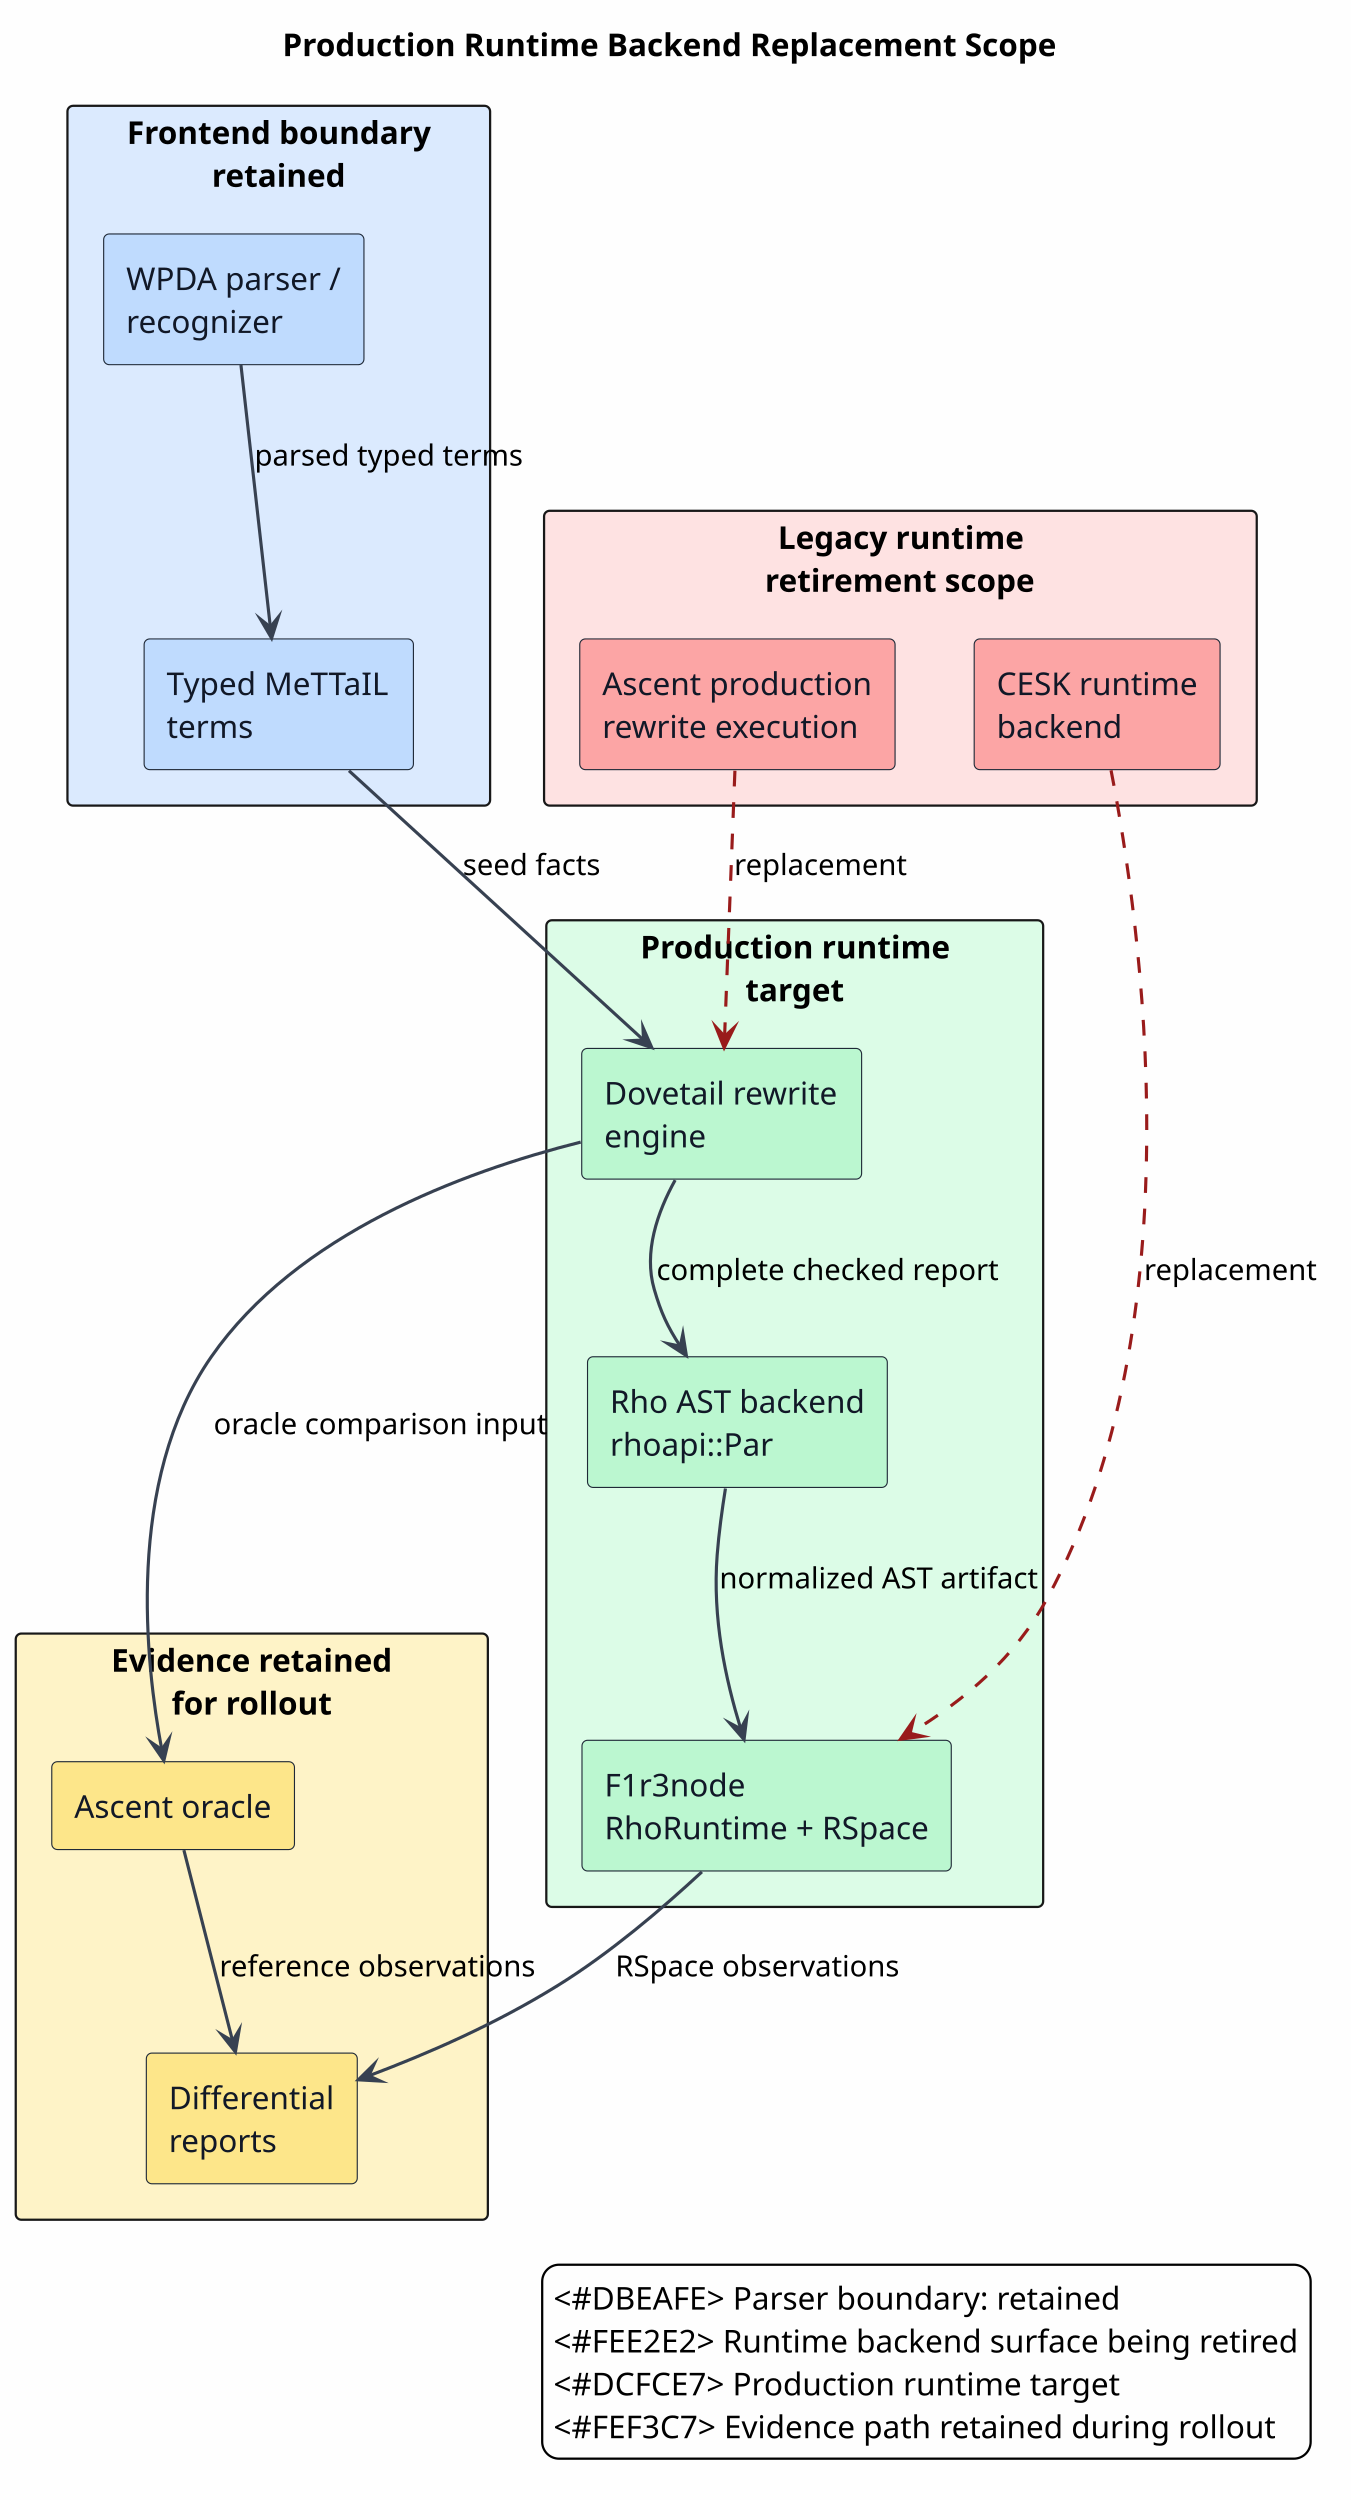
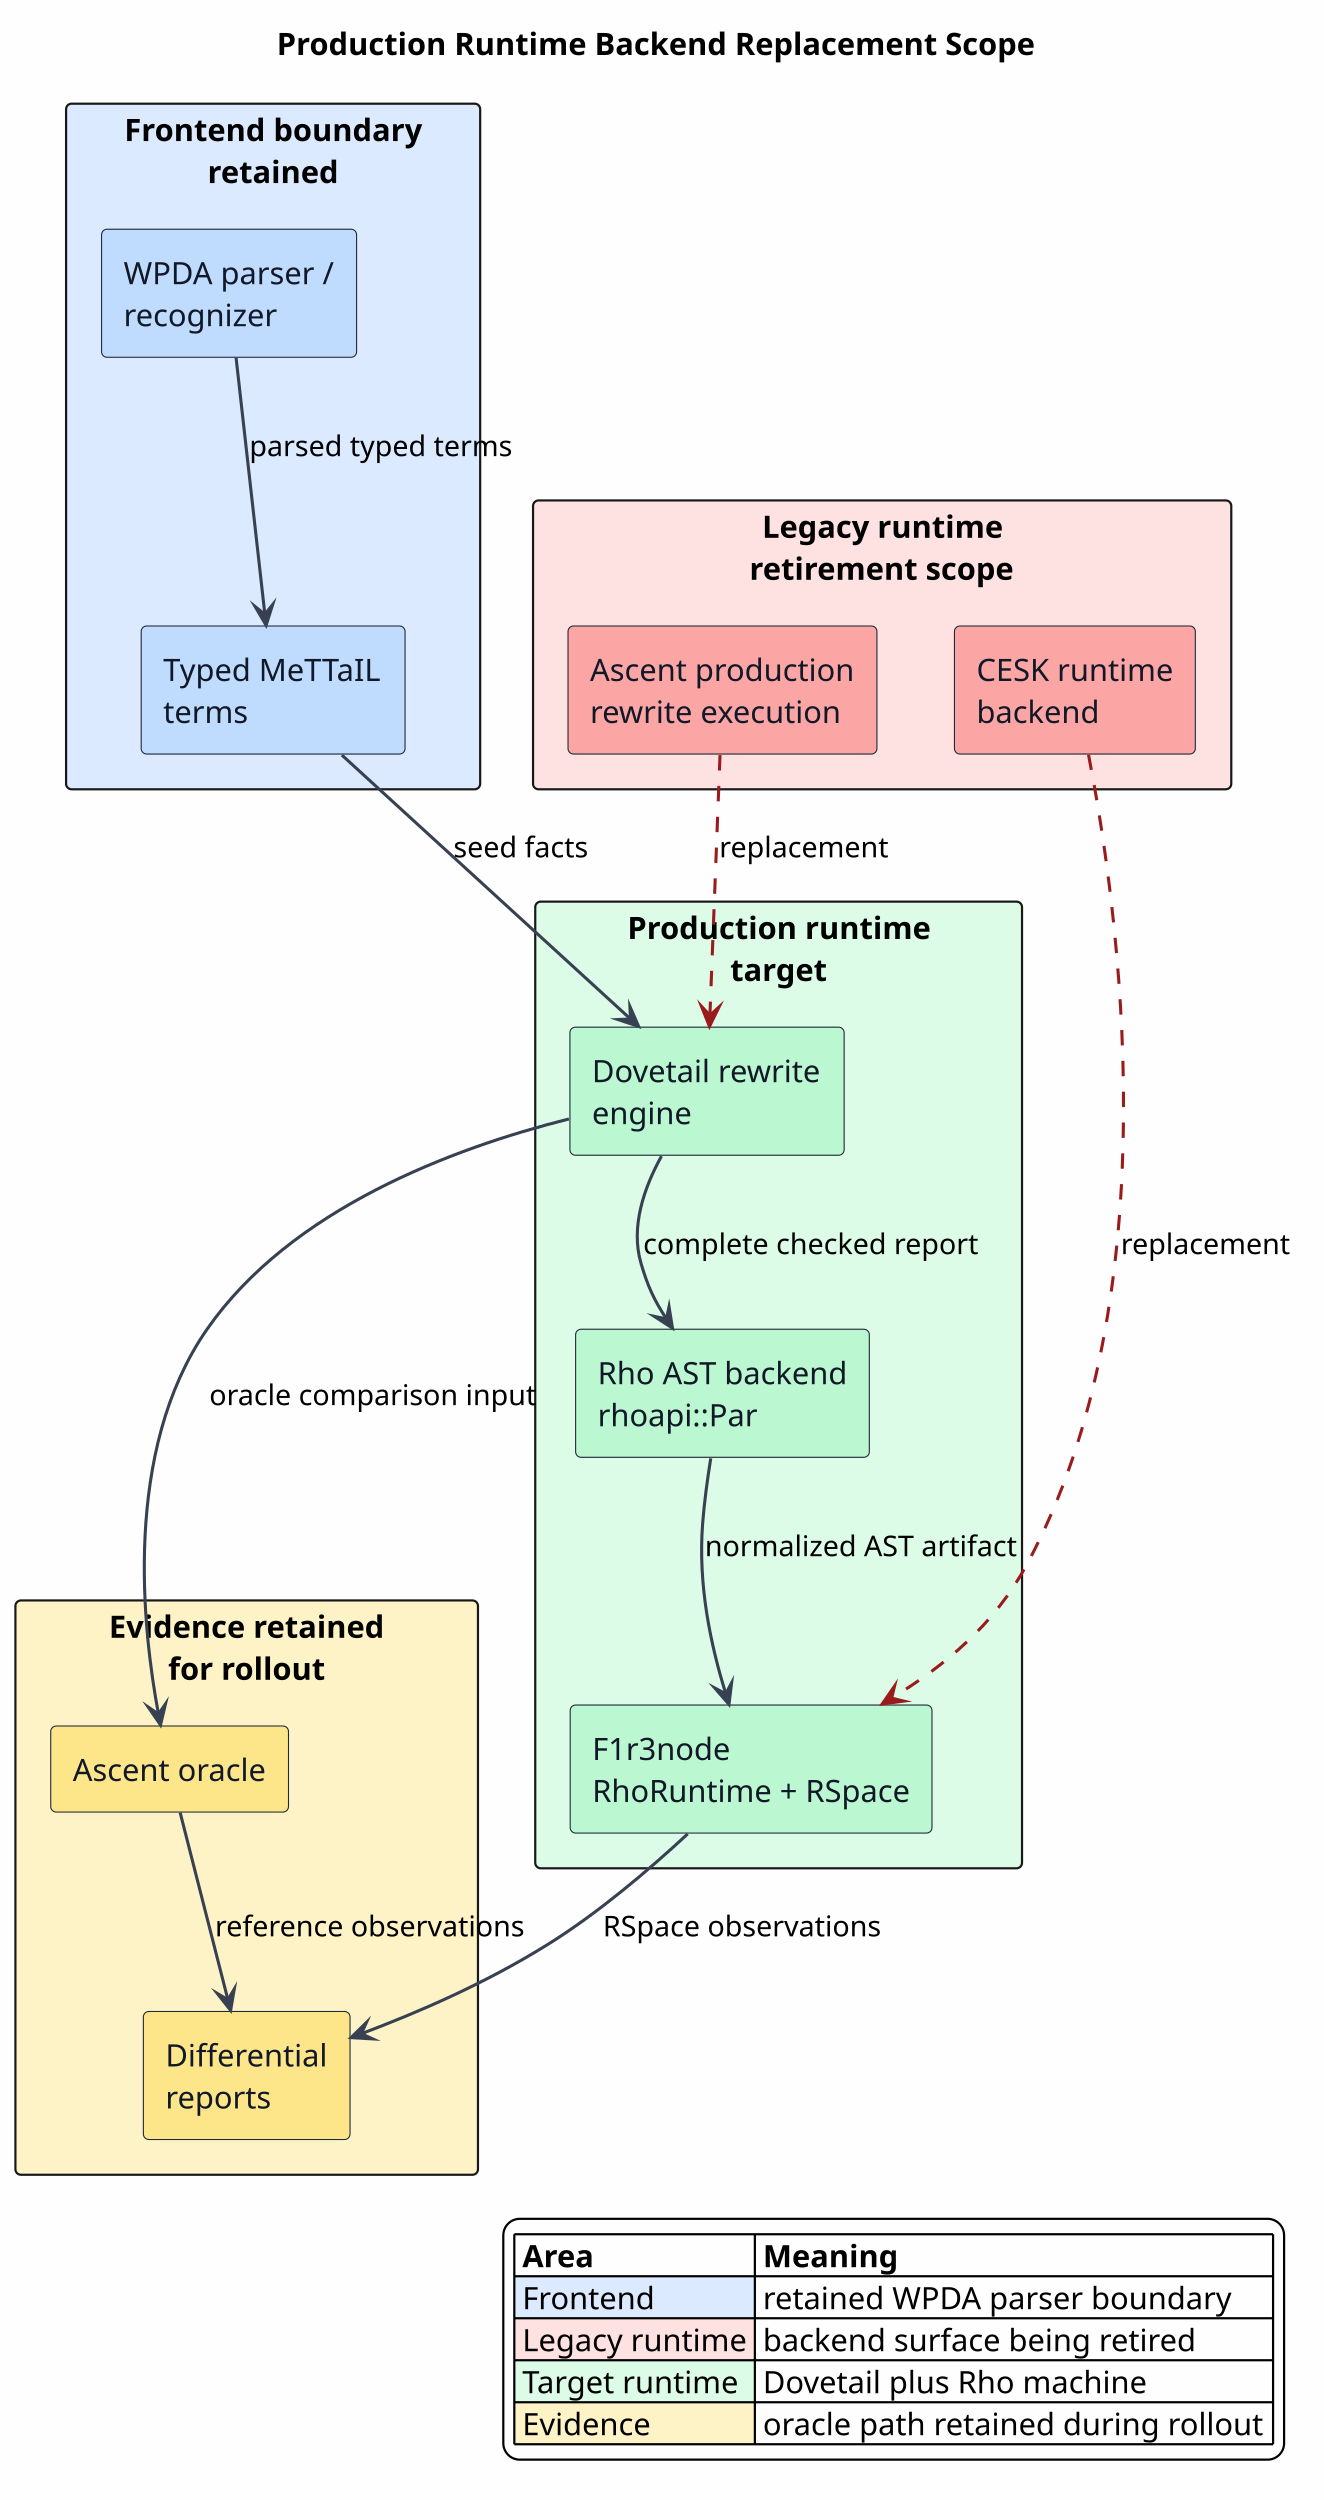
- <svg xmlns="http://www.w3.org/2000/svg" contentStyleType="text/css" data-diagram-type="DESCRIPTION" height="1112px" preserveAspectRatio="none" style="width:601px;height:1112px;background:#FEFEFE;" version="1.1" viewBox="0 0 601 1112" width="601px" zoomAndPan="magnify">
+ <svg xmlns="http://www.w3.org/2000/svg" contentStyleType="text/css" data-diagram-type="DESCRIPTION" height="1135px" preserveAspectRatio="none" style="width:601px;height:1135px;background:#FEFEFE;" version="1.1" viewBox="0 0 601 1135" width="601px" zoomAndPan="magnify">
  <defs />
  <g>
-     <rect fill="#FEFEFE" height="1112" style="stroke:none;stroke-width:1;" width="601" x="0" y="0" />
+     <rect fill="#FEFEFE" height="1135" style="stroke:none;stroke-width:1;" width="601" x="0" y="0" />
    <g class="title" data-source-line="1">
      <text fill="#000000" font-family="sans-serif" font-size="14" font-weight="700" lengthAdjust="spacing" textLength="343.713" x="125.633" y="24.966">Production Runtime Backend Replacement Scope</text>
    </g>
    <g class="cluster" data-qualified-name="Frontend" data-source-line="13" id="ent0001">
      <rect fill="#DBEAFE" height="311.27" rx="2.5" ry="2.5" style="stroke:#181818;stroke-width:1;" width="188" x="30" y="47.068" />
      <text fill="#000000" font-family="sans-serif" font-size="14" font-weight="700" lengthAdjust="spacing" textLength="135.1" x="56.45" y="64.034">Frontend boundary</text>
      <text fill="#000000" font-family="sans-serif" font-size="14" font-weight="700" lengthAdjust="spacing" textLength="59.57" x="94.215" y="83.102">retained</text>
    </g>
    <g class="cluster" data-qualified-name="Legacy" data-source-line="18" id="ent0004">
      <rect fill="#FEE2E2" height="131.14" rx="2.5" ry="2.5" style="stroke:#181818;stroke-width:1;" width="317" x="242" y="227.198" />
      <text fill="#000000" font-family="sans-serif" font-size="14" font-weight="700" lengthAdjust="spacing" textLength="109.004" x="345.998" y="244.164">Legacy runtime</text>
      <text fill="#000000" font-family="sans-serif" font-size="14" font-weight="700" lengthAdjust="spacing" textLength="120.525" x="340.237" y="263.232">retirement scope</text>
    </g>
    <g class="cluster" data-qualified-name="Target" data-source-line="23" id="ent0007">
      <rect fill="#DCFCE7" height="438.87" rx="2.5" ry="2.5" style="stroke:#181818;stroke-width:1;" width="221" x="243" y="409.338" />
      <text fill="#000000" font-family="sans-serif" font-size="14" font-weight="700" lengthAdjust="spacing" textLength="137.353" x="284.823" y="426.304">Production runtime</text>
      <text fill="#000000" font-family="sans-serif" font-size="14" font-weight="700" lengthAdjust="spacing" textLength="44.002" x="331.499" y="445.372">target</text>
    </g>
    <g class="cluster" data-qualified-name="Evidence" data-source-line="29" id="ent0011">
      <rect fill="#FEF3C7" height="260.74" rx="2.5" ry="2.5" style="stroke:#181818;stroke-width:1;" width="210" x="7" y="726.608" />
      <text fill="#000000" font-family="sans-serif" font-size="14" font-weight="700" lengthAdjust="spacing" textLength="125.118" x="49.441" y="743.574">Evidence retained</text>
      <text fill="#000000" font-family="sans-serif" font-size="14" font-weight="700" lengthAdjust="spacing" textLength="71.344" x="76.328" y="762.642">for rollout</text>
    </g>
    <g class="entity" data-qualified-name="Frontend.WPDA" data-source-line="14" id="ent0002">
      <rect fill="#BFDBFE" height="58.136" rx="2.5" ry="2.5" style="stroke:#1F2937;stroke-width:0.5;" width="115.774" x="46.11" y="104.068" />
      <text fill="#111827" font-family="sans-serif" font-size="14" lengthAdjust="spacing" textLength="95.774" x="56.11" y="129.034">WPDA parser /</text>
      <text fill="#111827" font-family="sans-serif" font-size="14" lengthAdjust="spacing" textLength="70" x="56.11" y="148.102">recognizer</text>
    </g>
    <g class="entity" data-qualified-name="Frontend.Terms" data-source-line="15" id="ent0003">
      <rect fill="#BFDBFE" height="58.136" rx="2.5" ry="2.5" style="stroke:#1F2937;stroke-width:0.5;" width="119.778" x="64.11" y="284.198" />
      <text fill="#111827" font-family="sans-serif" font-size="14" lengthAdjust="spacing" textLength="99.778" x="74.11" y="309.164">Typed MeTTaIL</text>
      <text fill="#111827" font-family="sans-serif" font-size="14" lengthAdjust="spacing" textLength="38.528" x="74.11" y="328.232">terms</text>
    </g>
    <g class="entity" data-qualified-name="Legacy.AscentProd" data-source-line="19" id="ent0005">
      <rect fill="#FCA5A5" height="58.136" rx="2.5" ry="2.5" style="stroke:#1F2937;stroke-width:0.5;" width="140.245" x="257.88" y="284.198" />
      <text fill="#111827" font-family="sans-serif" font-size="14" lengthAdjust="spacing" textLength="120.246" x="267.88" y="309.164">Ascent production</text>
      <text fill="#111827" font-family="sans-serif" font-size="14" lengthAdjust="spacing" textLength="115.023" x="267.88" y="328.232">rewrite execution</text>
    </g>
    <g class="entity" data-qualified-name="Legacy.CESK" data-source-line="20" id="ent0006">
      <rect fill="#FCA5A5" height="58.136" rx="2.5" ry="2.5" style="stroke:#1F2937;stroke-width:0.5;" width="109.362" x="433.32" y="284.198" />
      <text fill="#111827" font-family="sans-serif" font-size="14" lengthAdjust="spacing" textLength="89.362" x="443.32" y="309.164">CESK runtime</text>
      <text fill="#111827" font-family="sans-serif" font-size="14" lengthAdjust="spacing" textLength="55.818" x="443.32" y="328.232">backend</text>
    </g>
    <g class="entity" data-qualified-name="Target.Dovetail" data-source-line="24" id="ent0008">
      <rect fill="#BBF7D0" height="58.136" rx="2.5" ry="2.5" style="stroke:#1F2937;stroke-width:0.5;" width="124.496" x="258.75" y="466.338" />
      <text fill="#111827" font-family="sans-serif" font-size="14" lengthAdjust="spacing" textLength="104.496" x="268.75" y="491.304">Dovetail rewrite</text>
      <text fill="#111827" font-family="sans-serif" font-size="14" lengthAdjust="spacing" textLength="45.318" x="268.75" y="510.372">engine</text>
    </g>
    <g class="entity" data-qualified-name="Target.RhoAst" data-source-line="25" id="ent0009">
      <rect fill="#BBF7D0" height="58.136" rx="2.5" ry="2.5" style="stroke:#1F2937;stroke-width:0.5;" width="133.344" x="261.33" y="603.478" />
      <text fill="#111827" font-family="sans-serif" font-size="14" lengthAdjust="spacing" textLength="113.344" x="271.33" y="628.444">Rho AST backend</text>
      <text fill="#111827" font-family="sans-serif" font-size="14" lengthAdjust="spacing" textLength="72.59" x="271.33" y="647.512">rhoapi::Par</text>
    </g>
    <g class="entity" data-qualified-name="Target.RhoRuntime" data-source-line="26" id="ent0010">
      <rect fill="#BBF7D0" height="58.136" rx="2.5" ry="2.5" style="stroke:#1F2937;stroke-width:0.5;" width="164.255" x="258.87" y="774.078" />
      <text fill="#111827" font-family="sans-serif" font-size="14" lengthAdjust="spacing" textLength="62.692" x="268.87" y="799.044">F1r3node</text>
      <text fill="#111827" font-family="sans-serif" font-size="14" lengthAdjust="spacing" textLength="144.255" x="268.87" y="818.112">RhoRuntime + RSpace</text>
    </g>
    <g class="entity" data-qualified-name="Evidence.AscentOracle" data-source-line="30" id="ent0012">
      <rect fill="#FDE68A" height="39.068" rx="2.5" ry="2.5" style="stroke:#1F2937;stroke-width:0.5;" width="107.948" x="23.03" y="783.608" />
      <text fill="#111827" font-family="sans-serif" font-size="14" lengthAdjust="spacing" textLength="87.948" x="33.03" y="808.574">Ascent oracle</text>
    </g>
    <g class="entity" data-qualified-name="Evidence.Diff" data-source-line="31" id="ent0013">
      <rect fill="#FDE68A" height="58.136" rx="2.5" ry="2.5" style="stroke:#1F2937;stroke-width:0.5;" width="93.822" x="65.09" y="913.208" />
      <text fill="#111827" font-family="sans-serif" font-size="14" lengthAdjust="spacing" textLength="73.822" x="75.09" y="938.174">Differential</text>
      <text fill="#111827" font-family="sans-serif" font-size="14" lengthAdjust="spacing" textLength="48.3" x="75.09" y="957.242">reports</text>
    </g>
    <g class="link" data-entity-1="ent0002" data-entity-2="ent0003" data-link-type="dependency" data-source-line="34" id="lnk14">
      <path d="M107.17,162.358 C110.9,195.618 116.512,245.589 120.252,278.909" fill="none" id="WPDA-to-Terms" style="stroke:#374151;stroke-width:1.4;" />
      <polygon fill="#374151" points="120.81,283.878,123.781,274.488,120.252,278.909,115.831,275.38,120.81,283.878" style="stroke:#374151;stroke-width:1.4;stroke-linejoin:miter;stroke-miterlimit:10;" />
      <text fill="#000000" font-family="sans-serif" font-size="13" lengthAdjust="spacing" textLength="119.392" x="113.21" y="207.095">parsed typed terms</text>
    </g>
    <g class="link" data-entity-1="ent0003" data-entity-2="ent0008" data-link-type="dependency" data-source-line="35" id="lnk15">
      <path d="M155.22,342.818 C192.1,376.548 249.42,428.954 286.24,462.624" fill="none" id="Terms-to-Dovetail" style="stroke:#374151;stroke-width:1.4;" />
      <polygon fill="#374151" points="289.93,465.998,285.988,456.973,286.24,462.624,280.589,462.876,289.93,465.998" style="stroke:#374151;stroke-width:1.4;stroke-linejoin:miter;stroke-miterlimit:10;" />
      <text fill="#000000" font-family="sans-serif" font-size="13" lengthAdjust="spacing" textLength="61.191" x="205.86" y="389.235">seed facts</text>
    </g>
    <g class="link" data-entity-1="ent0005" data-entity-2="ent0008" data-link-type="dependency" data-source-line="36" id="lnk16">
      <path d="M326.89,342.818 C325.58,376.548 323.604,427.332 322.294,461.002" fill="none" id="AscentProd-to-Dovetail" style="stroke:#991B1B;stroke-width:1.4;stroke-dasharray:7,7;" />
      <polygon fill="#991B1B" points="322.1,465.998,326.447,457.16,322.294,461.002,318.453,456.849,322.1,465.998" style="stroke:#991B1B;stroke-width:1.4;stroke-linejoin:miter;stroke-miterlimit:10;" />
      <text fill="#000000" font-family="sans-serif" font-size="13" lengthAdjust="spacing" textLength="77.129" x="326.54" y="389.235">replacement</text>
    </g>
    <g class="link" data-entity-1="ent0006" data-entity-2="ent0010" data-link-type="dependency" data-source-line="37" id="lnk17">
      <path d="M494.19,342.638 C507.52,410.918 532.63,587.798 466,710.608 C451.44,737.448 429.485,755.868 404.805,770.968" fill="none" id="CESK-to-RhoRuntime" style="stroke:#991B1B;stroke-width:1.4;stroke-dasharray:7,7;" />
      <polygon fill="#991B1B" points="400.54,773.578,410.305,772.293,404.805,770.968,406.13,765.469,400.54,773.578" style="stroke:#991B1B;stroke-width:1.4;stroke-linejoin:miter;stroke-miterlimit:10;" />
      <text fill="#000000" font-family="sans-serif" font-size="13" lengthAdjust="spacing" textLength="77.129" x="508.85" y="569.375">replacement</text>
    </g>
    <g class="link" data-entity-1="ent0008" data-entity-2="ent0009" data-link-type="dependency" data-source-line="38" id="lnk18">
      <path d="M300.31,524.908 C292.36,539.268 286.22,557.068 291,573.478 C294.01,583.808 296.752,589.858 302.572,598.798" fill="none" id="Dovetail-to-RhoAst" style="stroke:#374151;stroke-width:1.4;" />
      <polygon fill="#374151" points="305.3,602.988,303.742,593.263,302.572,598.798,297.038,597.628,305.3,602.988" style="stroke:#374151;stroke-width:1.4;stroke-linejoin:miter;stroke-miterlimit:10;" />
      <text fill="#000000" font-family="sans-serif" font-size="13" lengthAdjust="spacing" textLength="152.464" x="292" y="569.375">complete checked report</text>
    </g>
    <g class="link" data-entity-1="ent0009" data-entity-2="ent0010" data-link-type="dependency" data-source-line="39" id="lnk19">
      <path d="M322.68,662.088 C321.18,671.458 319.74,681.948 319,691.608 C316.82,719.898 322.708,746.816 329.488,768.996" fill="none" id="RhoAst-to-RhoRuntime" style="stroke:#374151;stroke-width:1.4;" />
      <polygon fill="#374151" points="330.95,773.778,332.144,764.002,329.488,768.996,324.494,766.34,330.95,773.778" style="stroke:#374151;stroke-width:1.4;stroke-linejoin:miter;stroke-miterlimit:10;" />
      <text fill="#000000" font-family="sans-serif" font-size="13" lengthAdjust="spacing" textLength="141.7" x="320" y="706.505">normalized AST artifact</text>
    </g>
    <g class="link" data-entity-1="ent0008" data-entity-2="ent0012" data-link-type="dependency" data-source-line="40" id="lnk20">
      <path d="M258.29,508.008 C205.23,521.368 131.94,548.918 94,603.478 C55.46,658.888 64.851,740.243 71.951,778.203" fill="none" id="Dovetail-to-AscentOracle" style="stroke:#374151;stroke-width:1.4;" />
      <polygon fill="#374151" points="72.87,783.118,75.147,773.536,71.951,778.203,67.284,775.007,72.87,783.118" style="stroke:#374151;stroke-width:1.4;stroke-linejoin:miter;stroke-miterlimit:10;" />
      <text fill="#000000" font-family="sans-serif" font-size="13" lengthAdjust="spacing" textLength="148.72" x="95" y="637.935">oracle comparison input</text>
    </g>
    <g class="link" data-entity-1="ent0012" data-entity-2="ent0013" data-link-type="dependency" data-source-line="41" id="lnk21">
      <path d="M81.79,822.928 C87.71,846.108 96.594,880.913 103.474,907.873" fill="none" id="AscentOracle-to-Diff" style="stroke:#374151;stroke-width:1.4;" />
      <polygon fill="#374151" points="104.71,912.718,106.36,903.008,103.474,907.873,98.609,904.986,104.71,912.718" style="stroke:#374151;stroke-width:1.4;stroke-linejoin:miter;stroke-miterlimit:10;" />
      <text fill="#000000" font-family="sans-serif" font-size="13" lengthAdjust="spacing" textLength="141.05" x="97.6" y="879.105">reference observations</text>
    </g>
    <g class="link" data-entity-1="ent0010" data-entity-2="ent0013" data-link-type="dependency" data-source-line="42" id="lnk22">
      <path d="M312.21,832.598 C294.68,848.868 271.25,868.828 248,883.208 C220.16,900.438 190.997,913.14 164.037,923.33" fill="none" id="RhoRuntime-to-Diff" style="stroke:#374151;stroke-width:1.4;" />
      <polygon fill="#374151" points="159.36,925.098,169.193,925.658,164.037,923.33,166.364,918.174,159.36,925.098" style="stroke:#374151;stroke-width:1.4;stroke-linejoin:miter;stroke-miterlimit:10;" />
      <text fill="#000000" font-family="sans-serif" font-size="13" lengthAdjust="spacing" textLength="126.321" x="273.71" y="879.105">RSpace observations</text>
    </g>
    <g class="legend" data-source-line="44">
-       <rect fill="none" height="86.272" rx="7.5" ry="7.5" style="stroke:#000000;stroke-width:1;" width="341.813" x="241.166" y="1007.348" />
-       <text fill="#000000" font-family="sans-serif" font-size="14" lengthAdjust="spacing" textLength="252.447" x="246.166" y="1027.314">&lt;#DBEAFE&gt; Parser boundary: retained</text>
-       <text fill="#000000" font-family="sans-serif" font-size="14" lengthAdjust="spacing" textLength="331.813" x="246.166" y="1046.382">&lt;#FEE2E2&gt; Runtime backend surface being retired</text>
-       <text fill="#000000" font-family="sans-serif" font-size="14" lengthAdjust="spacing" textLength="252.433" x="246.166" y="1065.45">&lt;#DCFCE7&gt; Production runtime target</text>
-       <text fill="#000000" font-family="sans-serif" font-size="14" lengthAdjust="spacing" textLength="321.817" x="246.166" y="1084.518">&lt;#FEF3C7&gt; Evidence path retained during rollout</text>
+       <rect fill="none" height="109.34" rx="7.5" ry="7.5" style="stroke:#000000;stroke-width:1;" width="354.483" x="228.496" y="1007.348" />
+       <text fill="#000000" font-family="sans-serif" font-size="14" font-weight="700" lengthAdjust="spacing" textLength="32.69" x="237.136" y="1029.314">Area</text>
+       <text fill="#000000" font-family="sans-serif" font-size="14" font-weight="700" lengthAdjust="spacing" textLength="61.18" x="346.35" y="1029.314">Meaning</text>
+       <rect fill="#DBEAFE" height="19.068" style="stroke:none;stroke-width:1;" width="109.214" x="233.496" y="1033.416" />
+       <text fill="#000000" font-family="sans-serif" font-size="14" lengthAdjust="spacing" textLength="60.382" x="237.136" y="1048.382">Frontend</text>
+       <text fill="#000000" font-family="sans-serif" font-size="14" lengthAdjust="spacing" textLength="213.331" x="346.35" y="1048.382">retained WPDA parser boundary</text>
+       <rect fill="#FEE2E2" height="19.068" style="stroke:none;stroke-width:1;" width="109.214" x="233.496" y="1052.484" />
+       <text fill="#000000" font-family="sans-serif" font-size="14" lengthAdjust="spacing" textLength="101.934" x="237.136" y="1067.45">Legacy runtime</text>
+       <text fill="#000000" font-family="sans-serif" font-size="14" lengthAdjust="spacing" textLength="197.175" x="346.35" y="1067.45">backend surface being retired</text>
+       <rect fill="#DCFCE7" height="19.068" style="stroke:none;stroke-width:1;" width="109.214" x="233.496" y="1071.552" />
+       <text fill="#000000" font-family="sans-serif" font-size="14" lengthAdjust="spacing" textLength="99.358" x="237.136" y="1086.518">Target runtime</text>
+       <text fill="#000000" font-family="sans-serif" font-size="14" lengthAdjust="spacing" textLength="174.635" x="346.35" y="1086.518">Dovetail plus Rho machine</text>
+       <rect fill="#FEF3C7" height="19.068" style="stroke:none;stroke-width:1;" width="109.214" x="233.496" y="1090.62" />
+       <text fill="#000000" font-family="sans-serif" font-size="14" lengthAdjust="spacing" textLength="58.282" x="237.136" y="1105.585">Evidence</text>
+       <text fill="#000000" font-family="sans-serif" font-size="14" lengthAdjust="spacing" textLength="227.989" x="346.35" y="1105.585">oracle path retained during rollout</text>
+       <line style="stroke:#000000;stroke-width:1;" x1="233.496" x2="577.979" y1="1014.348" y2="1014.348" />
+       <line style="stroke:#000000;stroke-width:1;" x1="233.496" x2="577.979" y1="1033.416" y2="1033.416" />
+       <line style="stroke:#000000;stroke-width:1;" x1="233.496" x2="577.979" y1="1052.484" y2="1052.484" />
+       <line style="stroke:#000000;stroke-width:1;" x1="233.496" x2="577.979" y1="1071.552" y2="1071.552" />
+       <line style="stroke:#000000;stroke-width:1;" x1="233.496" x2="577.979" y1="1090.62" y2="1090.62" />
+       <line style="stroke:#000000;stroke-width:1;" x1="233.496" x2="577.979" y1="1109.688" y2="1109.688" />
+       <line style="stroke:#000000;stroke-width:1;" x1="233.496" x2="233.496" y1="1014.348" y2="1109.688" />
+       <line style="stroke:#000000;stroke-width:1;" x1="342.71" x2="342.71" y1="1014.348" y2="1109.688" />
+       <line style="stroke:#000000;stroke-width:1;" x1="577.979" x2="577.979" y1="1014.348" y2="1109.688" />
    </g>
  </g>
</svg>
